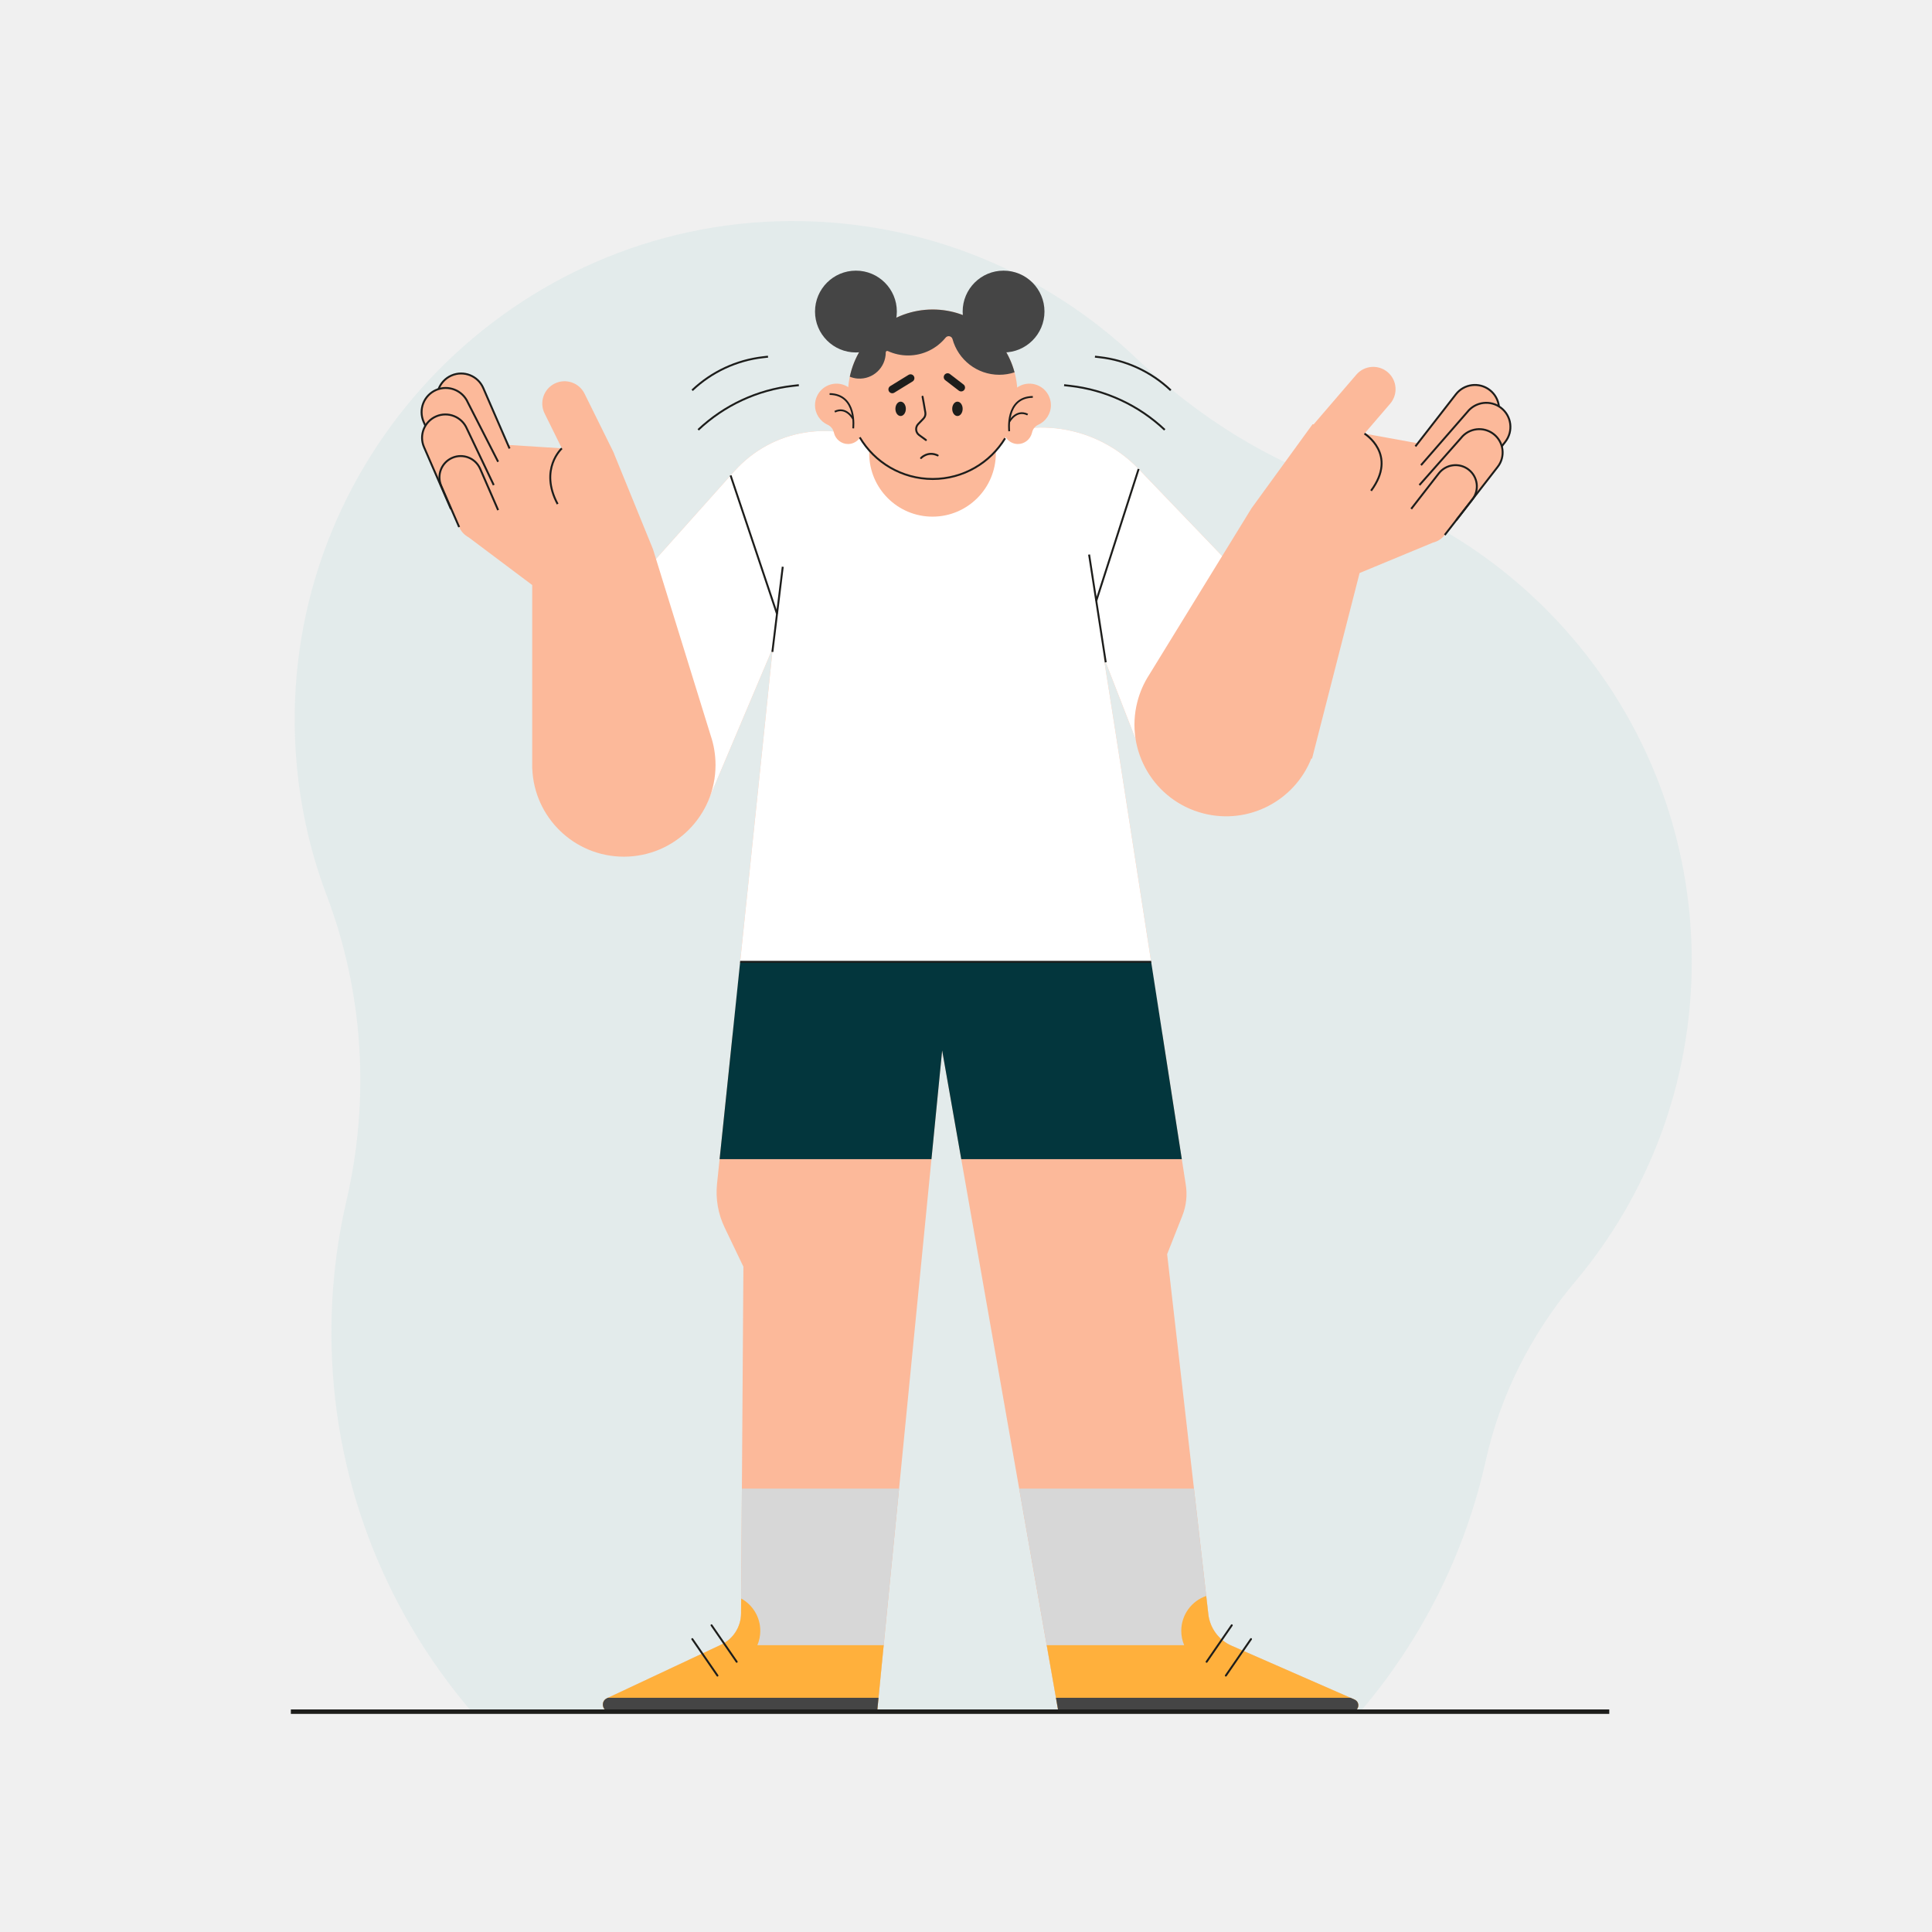
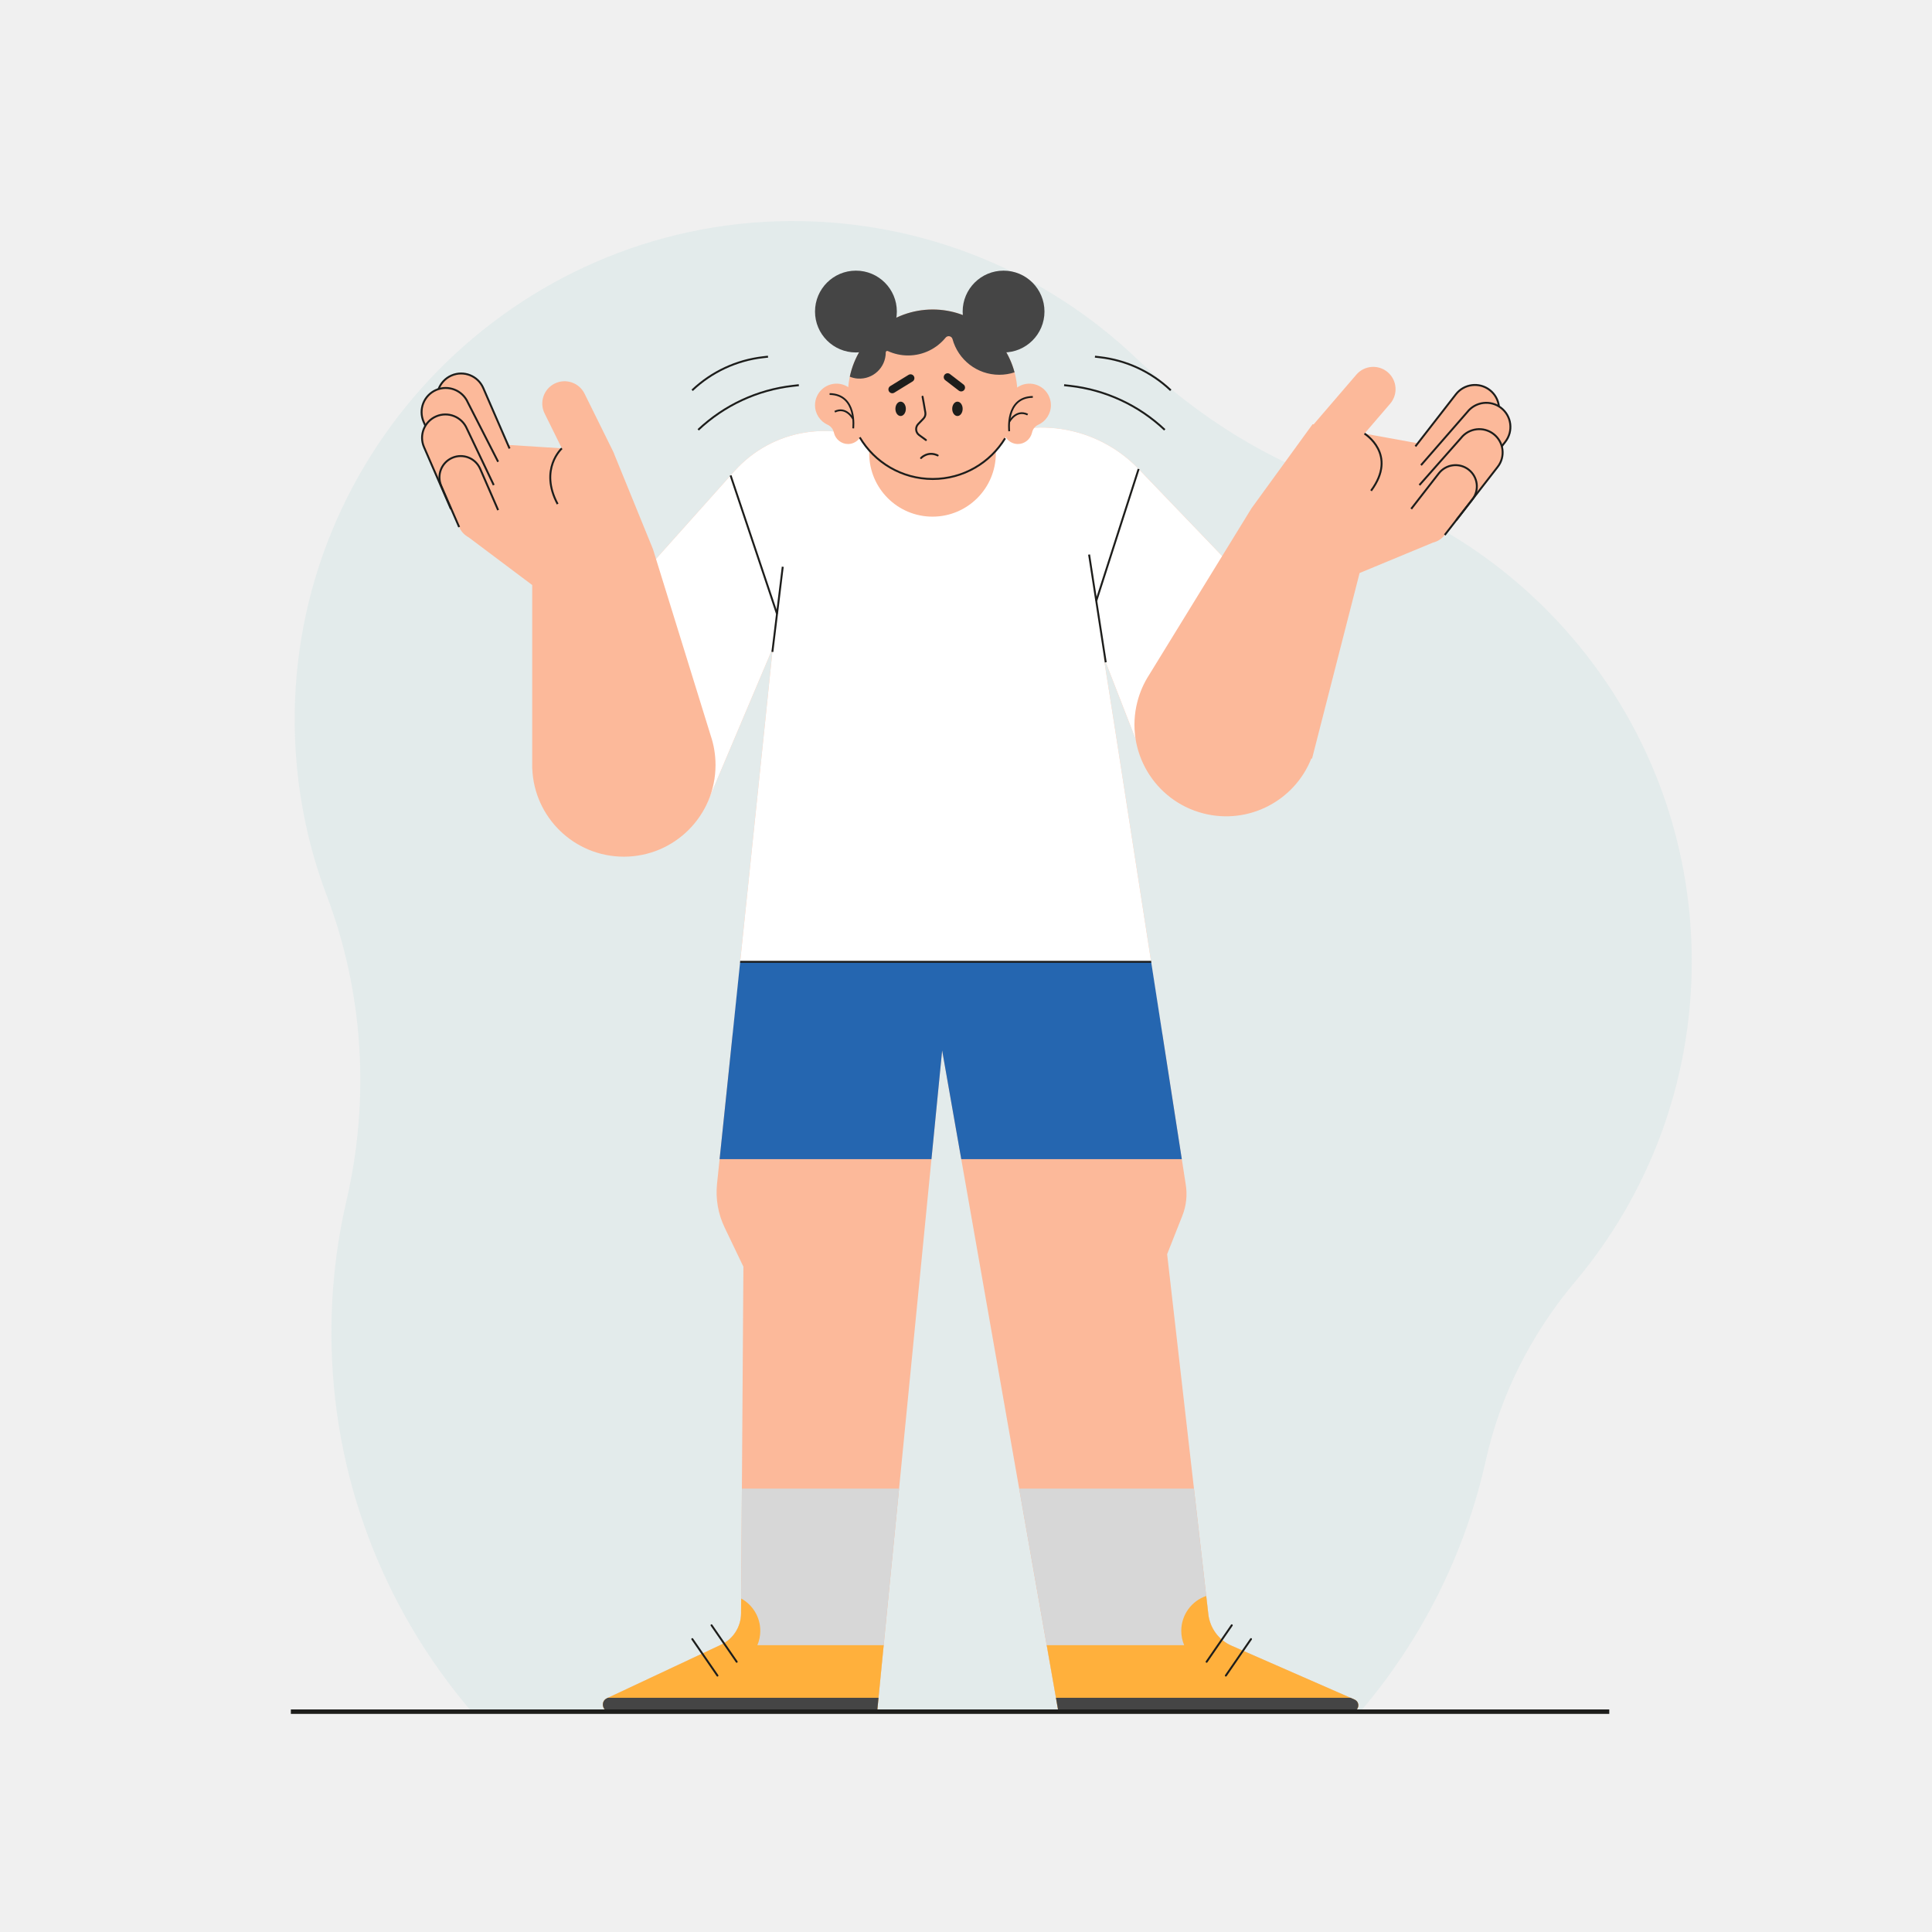
<svg xmlns="http://www.w3.org/2000/svg" version="1.1" x="0px" y="0px" viewBox="0 0 500 500" style="enable-background:new 0 0 500 500;" xml:space="preserve">
  <g id="BACKGROUND">
</g>
  <g id="OBJECTS">
    <path style="fill:#e3ebeb;" d="M85.772,344.935c0,37.259,13.619,71.447,36.122,97.856h230.315   c15.611-18.371,26.91-40.522,32.328-64.889c3.784-17.016,11.835-32.794,23.057-46.132c18.865-22.423,30.231-51.364,30.231-82.961   c0-57.241-37.296-105.768-88.913-122.613c-20.568-6.712-39.066-18.435-54.723-33.367c-23.309-22.229-54.931-35.817-89.73-35.617   C133.124,57.62,75.255,116.714,76.275,188.045c0.22,15.381,3.134,30.11,8.291,43.737c9.518,25.152,11.191,52.673,5.113,78.87   C87.123,321.666,85.772,333.142,85.772,344.935z" />
    <g>
      <g>
        <g>
          <path style="fill:#fcb99a;" d="M350.552,439.848l-31.828-13.939c-3.31-1.45-5.6-4.551-6.01-8.141l-10.659-93.188l3.941-9.968      c1.02-2.579,1.318-5.388,0.863-8.124l-18.391-118.42l-2.852-18.074l11.478,29.504l28.683-45.72l-31.102-32.403      c-10.917-11.374-28.104-14.013-41.931-6.44l-12.913,7.073l-11.122-6.358c-12.745-7.285-28.848-4.67-38.631,6.275l-44.376,49.645      l37.059,36.861l17.233-40.743l-2.103,20.38l-12.323,118.301c-0.403,3.87,0.274,7.776,1.955,11.286l4.869,10.161l-0.609,89.761      c-0.023,3.463-2.035,6.604-5.169,8.075l-29.545,13.863c-1.758,0.825-1.17,3.462,0.772,3.462h69.164l16.821-171.125      l30.084,171.125h75.986C351.666,442.976,352.172,440.557,350.552,439.848z" />
          <path style="fill:#FFFFFF;" d="M288.469,188.067l-2.852-18.074l11.478,29.504l28.683-45.72l-31.102-32.403      c-10.917-11.374-28.104-14.013-41.931-6.44l-12.913,7.073l-11.122-6.358c-12.745-7.285-28.848-4.67-38.631,6.275l-44.376,49.645      l37.059,36.861l17.233-40.743l-2.103,20.38l-8.271,79.403H300.8L288.469,188.067z" />
-           <polygon style="fill:#03363d;" points="297.919,248.917 191.554,248.917 186.234,299.981 241.062,299.981 243.828,271.851       248.773,299.981 305.849,299.981     " />
+           <polygon style="fill:#2566b0;" points="297.919,248.917 191.554,248.917 186.234,299.981 241.062,299.981 243.828,271.851       248.773,299.981 305.849,299.981     " />
          <g>
            <line style="fill:none;stroke:#1D1D1B;stroke-width:0.5;stroke-miterlimit:10;" x1="202.575" y1="146.674" x2="199.889" y2="168.716" />
            <line style="fill:none;stroke:#1D1D1B;stroke-width:0.5;stroke-miterlimit:10;" x1="281.856" y1="143.519" x2="286.167" y2="171.408" />
            <line style="fill:none;stroke:#1D1D1B;stroke-width:0.5;stroke-miterlimit:10;" x1="283.71" y1="155.512" x2="294.676" y2="121.374" />
            <line style="fill:none;stroke:#1D1D1B;stroke-width:0.5;stroke-miterlimit:10;" x1="201.089" y1="158.869" x2="189.078" y2="123.044" />
            <line style="fill:none;stroke:#1D1D1B;stroke-width:0.5;stroke-miterlimit:10;" x1="191.554" y1="248.917" x2="297.919" y2="248.917" />
          </g>
        </g>
        <g>
          <path style="fill:none;stroke:#1D1D1B;stroke-width:0.5;stroke-miterlimit:10;" d="M180.696,111.239L180.696,111.239      c6.712-6.341,15.3-10.333,24.474-11.378l1.568-0.178" />
          <path style="fill:none;stroke:#1D1D1B;stroke-width:0.5;stroke-miterlimit:10;" d="M179.135,101.011l0.056-0.053      c5.021-4.743,11.446-7.73,18.309-8.511l1.258-0.143" />
        </g>
        <g>
          <path style="fill:none;stroke:#1D1D1B;stroke-width:0.5;stroke-miterlimit:10;" d="M301.433,111.239L301.433,111.239      c-6.712-6.341-15.3-10.333-24.474-11.378l-1.568-0.178" />
          <path style="fill:none;stroke:#1D1D1B;stroke-width:0.5;stroke-miterlimit:10;" d="M302.995,101.011l-0.056-0.053      c-5.021-4.743-11.445-7.73-18.309-8.511l-1.258-0.143" />
        </g>
        <g>
          <path style="fill:#fcb99a;" d="M388.482,105.562c-0.181-0.141-0.368-0.269-0.559-0.387c-0.182-1.614-0.988-3.157-2.372-4.232      c-2.723-2.117-6.647-1.625-8.764,1.098l-9.856,12.679l-13.807-2.504l6.651-7.741c2.077-2.417,1.801-6.059-0.616-8.135h0      c-2.417-2.076-6.059-1.801-8.135,0.616l-10.903,12.689c-0.052,0.061-0.102,0.123-0.151,0.186l-0.272-0.049l-15.817,21.773      l-26.461,43.06c-1.367,2.106-2.42,4.466-3.077,7.033c-3.251,12.692,4.403,25.616,17.095,28.867      c11.715,3,23.628-3.29,27.948-14.257l0.169,0.087l12.307-48.05l19.001-7.877c0.547-0.133,1.075-0.35,1.564-0.648l0.002-0.001v0      c0.551-0.337,1.052-0.777,1.473-1.317l7.147-9.195c0.015-0.019,0.028-0.038,0.042-0.057l6.52-8.388      c1.215-1.563,1.542-3.536,1.055-5.309l0.913-1.175C391.697,111.603,391.205,107.679,388.482,105.562z" />
          <g>
            <path style="fill:none;stroke:#1D1D1B;stroke-width:0.5;stroke-miterlimit:10;" d="M353.125,112.216       c0,0,8.721,5.339,1.699,14.786" />
            <g>
              <path style="fill:none;stroke:#1D1D1B;stroke-width:0.5;stroke-miterlimit:10;" d="M387.924,105.175        c-0.182-1.614-0.989-3.156-2.373-4.232l0,0c-2.723-2.117-6.647-1.625-8.764,1.098l-10.479,13.481" />
              <path style="fill:none;stroke:#1D1D1B;stroke-width:0.5;stroke-miterlimit:10;" d="M388.667,115.501l0.913-1.175        c2.117-2.723,1.625-6.647-1.098-8.764l0,0c-2.723-2.117-6.647-1.625-8.764,1.098l-11.958,13.721" />
              <path style="fill:none;stroke:#1D1D1B;stroke-width:0.5;stroke-miterlimit:10;" d="M376.88,134.615l10.731-13.805        c2.047-2.634,1.572-6.428-1.062-8.475l0,0c-2.634-2.047-6.428-1.572-8.475,1.062l-10.731,12.142" />
              <path style="fill:none;stroke:#1D1D1B;stroke-width:0.5;stroke-miterlimit:10;" d="M373.902,138.45l7.147-9.195        c1.864-2.398,1.431-5.853-0.967-7.717l0,0c-2.398-1.864-5.853-1.431-7.717,0.967l-7.147,9.195" />
            </g>
          </g>
        </g>
        <g>
          <path style="fill:#fcb99a;" d="M241.335,133.708c9.049,0,16.385-7.336,16.385-16.385c0-1.285-0.153-2.534-0.432-3.733      c-2.745,0.421-5.451,1.314-7.993,2.706l-9.008,4.934l-7.758-4.435c-2.308-1.32-4.775-2.169-7.281-2.577      c-0.193,1.006-0.298,2.043-0.298,3.105C224.95,126.372,232.286,133.708,241.335,133.708z" />
          <g>
            <ellipse transform="matrix(0.967 -0.2548 0.2548 0.967 -18.0291 64.8602)" style="fill:#fcb99a;" cx="241.382" cy="102.032" rx="21.929" ry="21.929" />
            <path style="fill:#454545;" d="M232.102,80.629c0,5.847-4.74,10.588-10.588,10.588c-5.847,0-10.588-4.74-10.588-10.588       c0-5.847,4.74-10.587,10.588-10.587C227.361,70.041,232.102,74.781,232.102,80.629z" />
            <path style="fill:#454545;" d="M270.309,80.629c0,5.847-4.74,10.588-10.587,10.588s-10.587-4.74-10.587-10.588       c0-5.847,4.74-10.587,10.587-10.587S270.309,74.781,270.309,80.629z" />
            <path style="fill:#fcb99a;" d="M221.175,107.884c0.613-0.946,0.951-2.086,0.889-3.311c-0.143-2.824-2.453-5.136-5.277-5.279       c-3.209-0.162-5.861,2.392-5.861,5.565c0,2.258,1.344,4.2,3.276,5.074c0.832,0.377,1.411,1.126,1.608,2.018       c0.003,0.012,0.006,0.025,0.008,0.038c0.398,1.715,1.969,2.966,3.73,2.921c2.013-0.051,3.63-1.699,3.63-3.725       C223.178,109.751,222.365,108.507,221.175,107.884z" />
            <path style="fill:#fcb99a;" d="M261.725,107.884c-0.613-0.946-0.951-2.086-0.889-3.311c0.143-2.824,2.453-5.136,5.277-5.279       c3.209-0.162,5.861,2.392,5.861,5.565c0,2.258-1.344,4.2-3.276,5.074c-0.832,0.377-1.411,1.126-1.608,2.018       c-0.003,0.012-0.006,0.025-0.008,0.038c-0.399,1.715-1.969,2.966-3.73,2.921c-2.013-0.051-3.63-1.699-3.63-3.725       C259.721,109.751,260.535,108.507,261.725,107.884z" />
            <path style="fill:#1D1D1B;" d="M234.432,105.806c0,1.026-0.605,1.858-1.351,1.858c-0.746,0-1.351-0.832-1.351-1.858       c0-1.026,0.605-1.857,1.351-1.857C233.827,103.948,234.432,104.78,234.432,105.806z" />
            <path style="fill:#1D1D1B;" d="M249.134,105.806c0,1.026-0.605,1.858-1.351,1.858c-0.746,0-1.351-0.832-1.351-1.858       c0-1.026,0.605-1.857,1.351-1.857C248.529,103.948,249.134,104.78,249.134,105.806z" />
            <path style="fill:none;stroke:#1D1D1B;stroke-width:0.5;stroke-linecap:round;stroke-miterlimit:10;" d="M238.755,102.665       c0.049,0.147,0.487,2.698,0.725,4.097c0.097,0.568-0.082,1.146-0.482,1.561l-1.375,1.428c-0.795,0.826-0.679,2.163,0.246,2.839       l1.763,1.288" />
            <line style="fill:#FFFFFF;stroke:#1D1D1B;stroke-width:2;stroke-linecap:round;stroke-miterlimit:10;" x1="230.92" y1="100.774" x2="235.648" y2="97.869" />
            <line style="fill:#FFFFFF;stroke:#1D1D1B;stroke-width:2;stroke-linecap:round;stroke-miterlimit:10;" x1="245.239" y1="97.599" x2="248.748" y2="100.301" />
            <path style="fill:none;stroke:#1D1D1B;stroke-width:0.5;stroke-linecap:round;stroke-miterlimit:10;" d="M238.363,118.538       c0,0,1.742-1.891,4.309-0.676" />
            <path style="fill:#454545;" d="M262.565,96.356c-2.502-9.359-11.036-16.254-21.183-16.254       c-10.554,0-19.364,7.456-21.456,17.388c0.657,0.268,1.361,0.441,2.098,0.486c3.937,0.244,7.206-2.876,7.206-6.761       c0-0.002,0-0.004,0-0.007c0-0.284,0.285-0.476,0.544-0.357c1.593,0.733,3.365,1.143,5.234,1.143       c3.922,0,7.422-1.799,9.723-4.617c0.522-0.639,1.56-0.419,1.777,0.376c1.453,5.324,6.321,9.238,12.106,9.238       C259.995,96.994,261.322,96.768,262.565,96.356z" />
            <path style="fill:none;stroke:#1D1D1B;stroke-width:0.5;stroke-miterlimit:10;" d="M260.122,113.426       c-3.849,6.317-10.802,10.535-18.74,10.535c-8.034,0-15.058-4.32-18.877-10.763" />
          </g>
        </g>
        <g>
          <g>
            <path style="fill:#d7d7d7;" d="M273.912,442.976h75.985c1.768,0,2.275-2.419,0.655-3.128l-31.828-13.939       c-3.31-1.45-5.6-4.551-6.01-8.141l-3.719-32.51h-45.231L273.912,442.976z" />
            <path style="fill:#d7d7d7;" d="M157.842,442.976h69.164l5.674-57.719h-40.676l-0.219,32.318       c-0.023,3.463-2.035,6.604-5.169,8.075l-29.545,13.863C155.312,440.339,155.9,442.976,157.842,442.976z" />
          </g>
          <g>
            <path style="fill:#FFB03C;" d="M196.008,425.777c0.484-1.143,0.752-2.4,0.752-3.72c0-3.605-2-6.742-4.949-8.365l-0.026,3.884       c-0.023,3.463-2.035,6.604-5.169,8.075l-29.545,13.863c-1.758,0.825-1.17,3.462,0.772,3.462h69.164l1.691-17.199H196.008z" />
            <path style="fill:#FFB03C;" d="M350.552,439.848l-31.828-13.939c-3.31-1.45-5.6-4.551-6.01-8.141l-0.542-4.741       c-3.757,1.282-6.46,4.84-6.46,9.031c0,1.32,0.268,2.577,0.752,3.72h-35.576l3.024,17.199h75.986       C351.666,442.976,352.172,440.557,350.552,439.848z" />
            <g>
              <path style="fill:#454545;" d="M273.912,442.976h75.985c1.768,0,2.275-2.419,0.655-3.128l-1.057-0.463h-76.215        L273.912,442.976z" />
              <path style="fill:#454545;" d="M157.842,442.976h69.164l0.353-3.591h-70.014l-0.275,0.129        C155.312,440.339,155.9,442.976,157.842,442.976z" />
            </g>
          </g>
          <g>
            <line style="fill:none;stroke:#1D1D1B;stroke-width:0.5;stroke-linecap:round;stroke-miterlimit:10;" x1="184.143" y1="420.619" x2="190.654" y2="430.066" />
            <line style="fill:none;stroke:#1D1D1B;stroke-width:0.5;stroke-linecap:round;stroke-miterlimit:10;" x1="179.164" y1="424.193" x2="185.675" y2="433.64" />
          </g>
          <g>
            <line style="fill:none;stroke:#1D1D1B;stroke-width:0.5;stroke-linecap:round;stroke-miterlimit:10;" x1="318.782" y1="420.619" x2="312.271" y2="430.066" />
            <line style="fill:none;stroke:#1D1D1B;stroke-width:0.5;stroke-linecap:round;stroke-miterlimit:10;" x1="323.76" y1="424.193" x2="317.25" y2="433.64" />
          </g>
        </g>
        <g>
          <path style="fill:#fcb99a;" d="M183.943,190.411l-14.95-48.28l-9.986-24.491c-0.085-0.258-0.187-0.512-0.311-0.763      l-7.414-14.997c-1.412-2.856-4.872-4.027-7.728-2.615c-2.856,1.412-4.027,4.872-2.615,7.728l4.467,9.037l-13.941-0.889      l-6.402-14.728c-1.375-3.163-5.054-4.613-8.217-3.238c-1.607,0.699-2.771,1.993-3.348,3.511      c-0.214,0.067-0.427,0.145-0.637,0.236c-3.163,1.375-4.613,5.054-3.238,8.217l0.462,1.062c-0.962,1.613-1.161,3.65-0.355,5.504      l6.97,16.036c0.143,0.329,0.313,0.637,0.503,0.926l1.622,3.731c0.273,0.628,0.649,1.178,1.1,1.641l0,0l0.002,0.001      c0.399,0.41,0.857,0.751,1.354,1.016l16.453,12.346v47.445l0.017-0.003c0.453,12.703,10.892,22.863,23.705,22.863      c13.102,0,23.723-10.621,23.723-23.722C185.179,195.338,184.745,192.791,183.943,190.411z" />
          <g>
            <g>
              <path style="fill:none;stroke:#1D1D1B;stroke-width:0.5;stroke-miterlimit:10;" d="M113.499,100.688        c0.577-1.519,1.742-2.812,3.349-3.511l0,0c3.163-1.375,6.842,0.075,8.217,3.238l6.806,15.659" />
              <path style="fill:none;stroke:#1D1D1B;stroke-width:0.5;stroke-miterlimit:10;" d="M110.086,110.204l-0.462-1.062        c-1.375-3.163,0.075-6.842,3.238-8.217h0c3.163-1.375,6.842,0.075,8.217,3.238l7.834,15.339" />
              <path style="fill:none;stroke:#1D1D1B;stroke-width:0.5;stroke-miterlimit:10;" d="M116.701,131.744l-6.97-16.036        c-1.33-3.059,0.072-6.617,3.132-7.947h0c3.059-1.33,6.617,0.072,7.947,3.132l6.97,14.646" />
              <path style="fill:none;stroke:#1D1D1B;stroke-width:0.5;stroke-miterlimit:10;" d="M118.827,136.401l-4.642-10.68        c-1.211-2.785,0.066-6.025,2.851-7.236l0,0c2.785-1.211,6.025,0.066,7.236,2.851l4.642,10.68" />
            </g>
            <path style="fill:none;stroke:#1D1D1B;stroke-width:0.5;stroke-miterlimit:10;" d="M145.408,116.031       c0,0-5.946,5.354-1.095,14.417" />
          </g>
        </g>
      </g>
      <g>
        <path style="fill:none;stroke:#1D1D1B;stroke-width:0.459;stroke-miterlimit:10;" d="M261.185,111.601     c0,0-1.085-8.783,6.105-8.885" />
        <path style="fill:none;stroke:#1D1D1B;stroke-width:0.459;stroke-miterlimit:10;" d="M261.223,109.134     c0,0,1.744-3.302,4.737-1.838" />
      </g>
      <g>
        <path style="fill:none;stroke:#1D1D1B;stroke-width:0.459;stroke-miterlimit:10;" d="M220.808,110.858     c0,0,1.085-8.783-6.105-8.885" />
        <path style="fill:none;stroke:#1D1D1B;stroke-width:0.459;stroke-miterlimit:10;" d="M220.77,108.391     c0,0-1.744-3.302-4.738-1.838" />
      </g>
    </g>
    <line style="fill:none;stroke:#1D1D1B;stroke-width:1.152;stroke-miterlimit:10;" x1="75.271" y1="442.976" x2="416.478" y2="442.976" />
  </g>
</svg>
